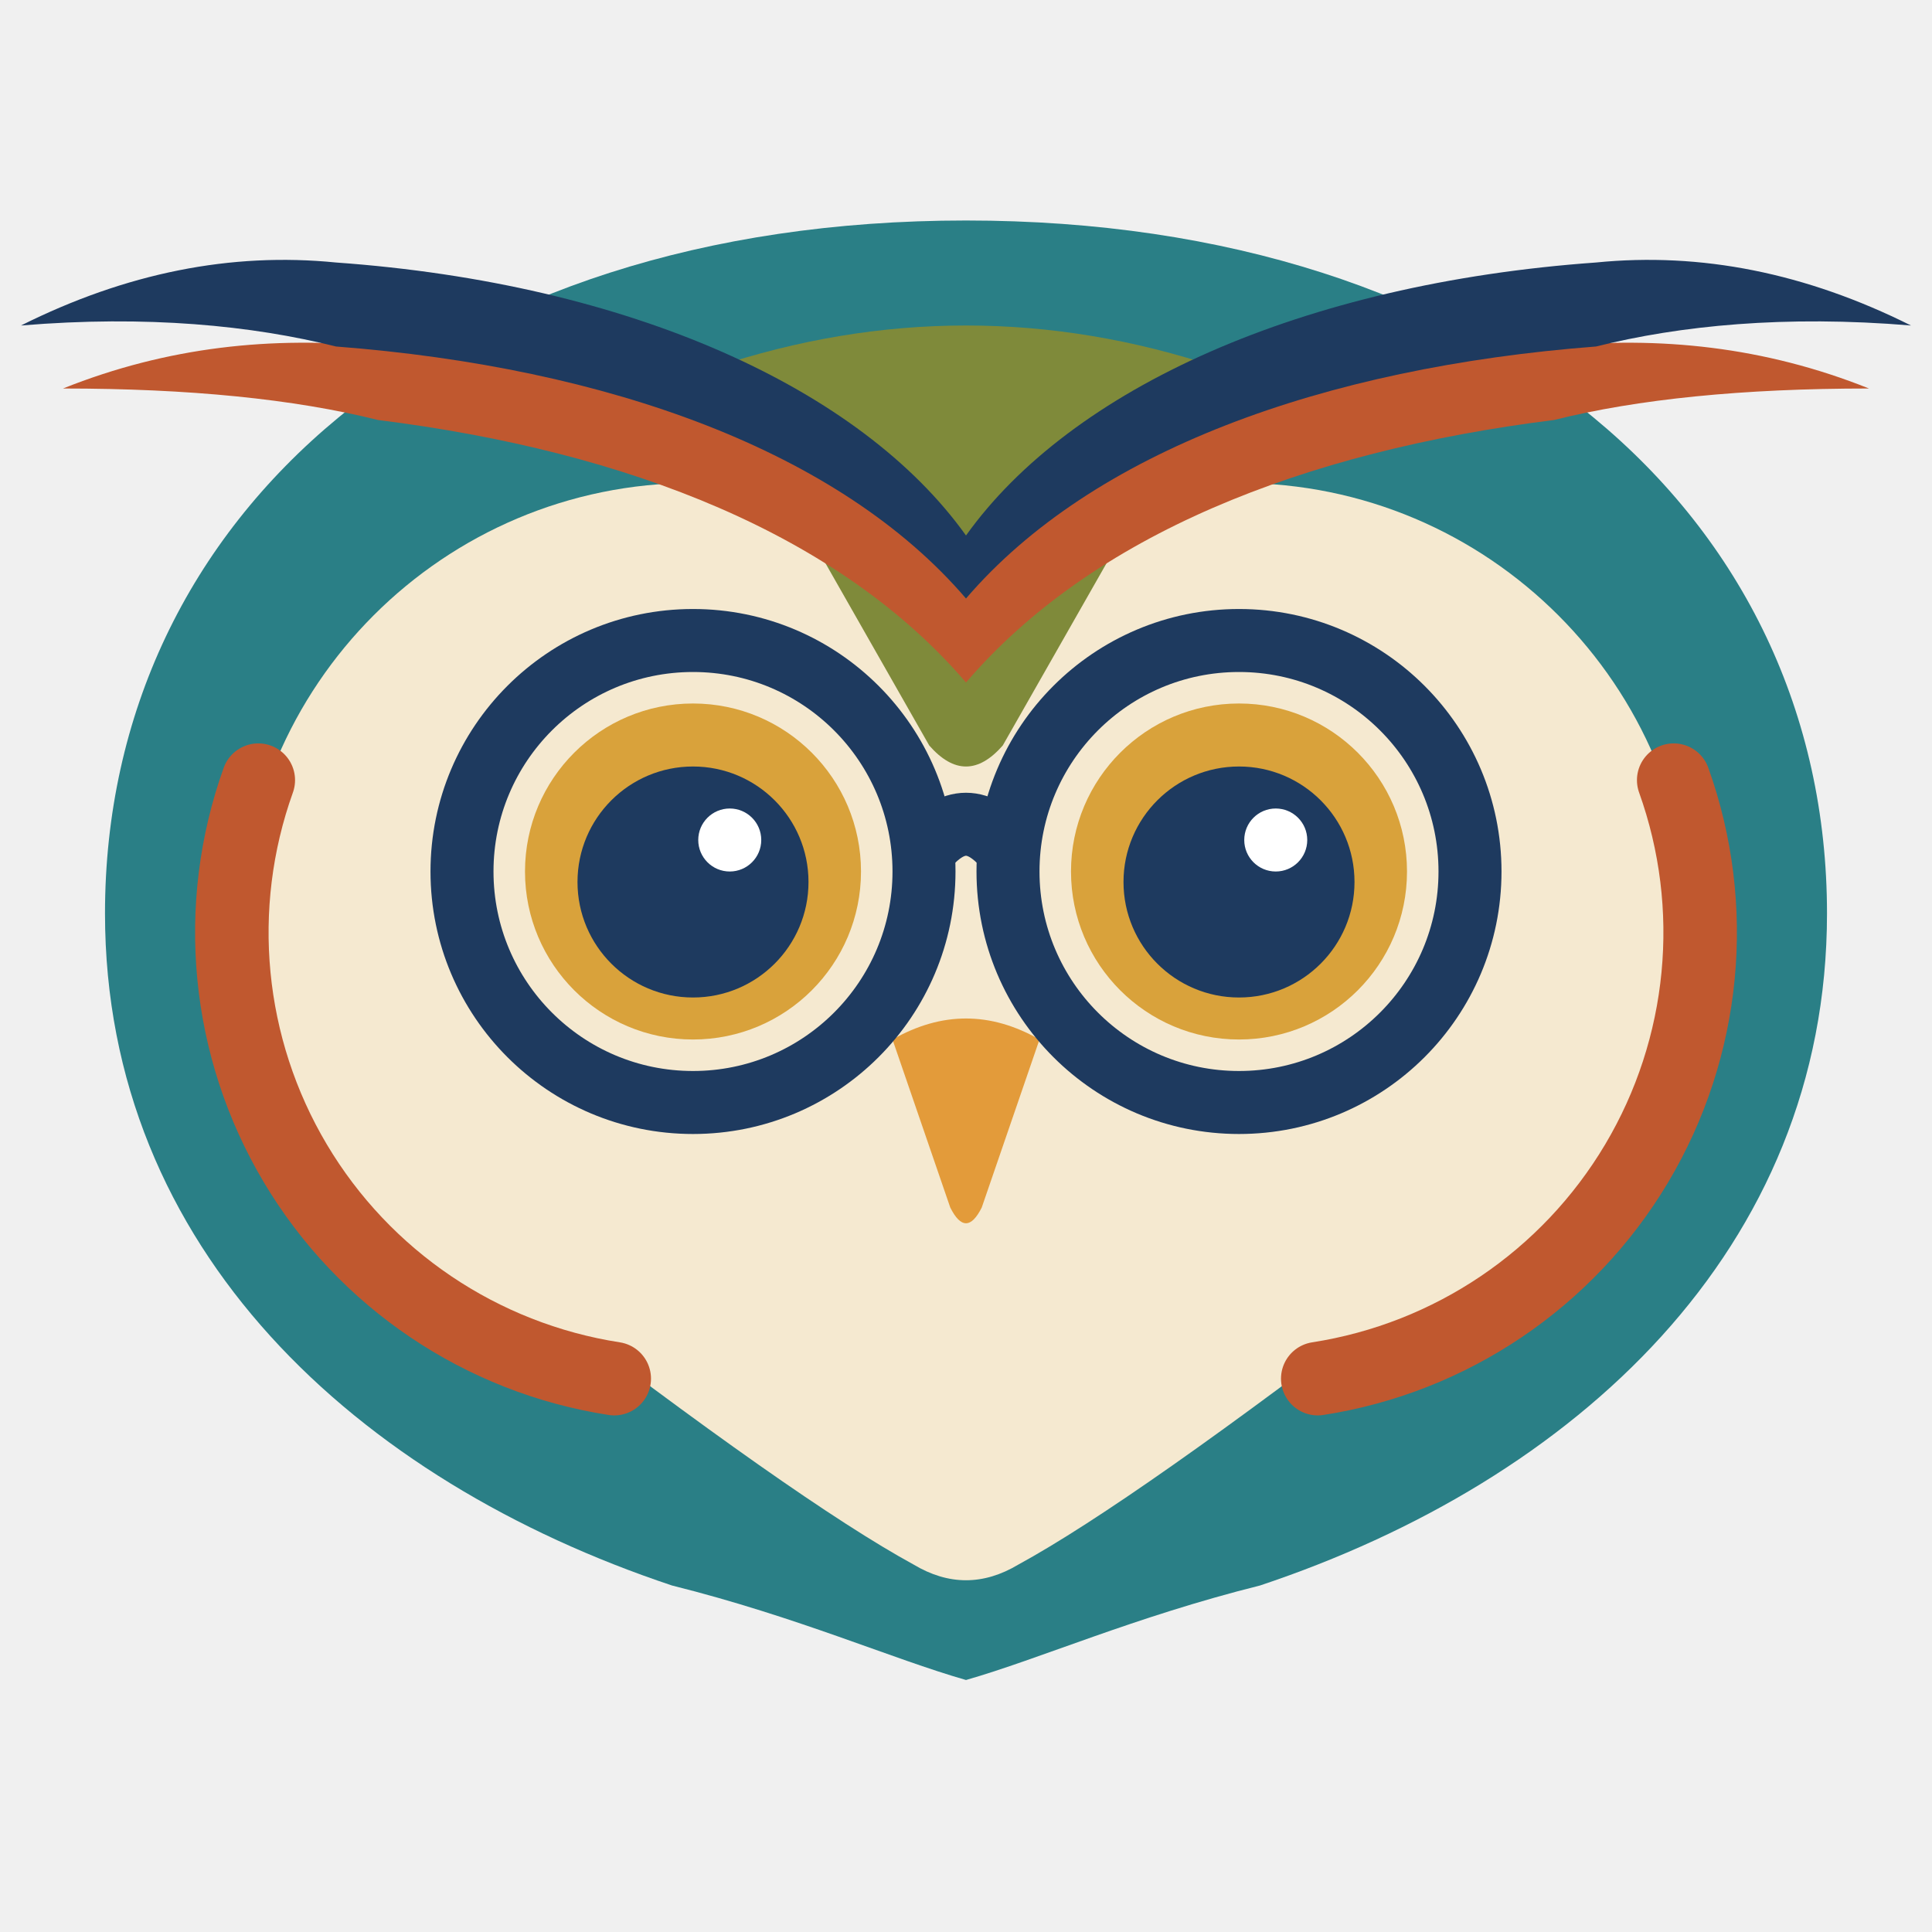
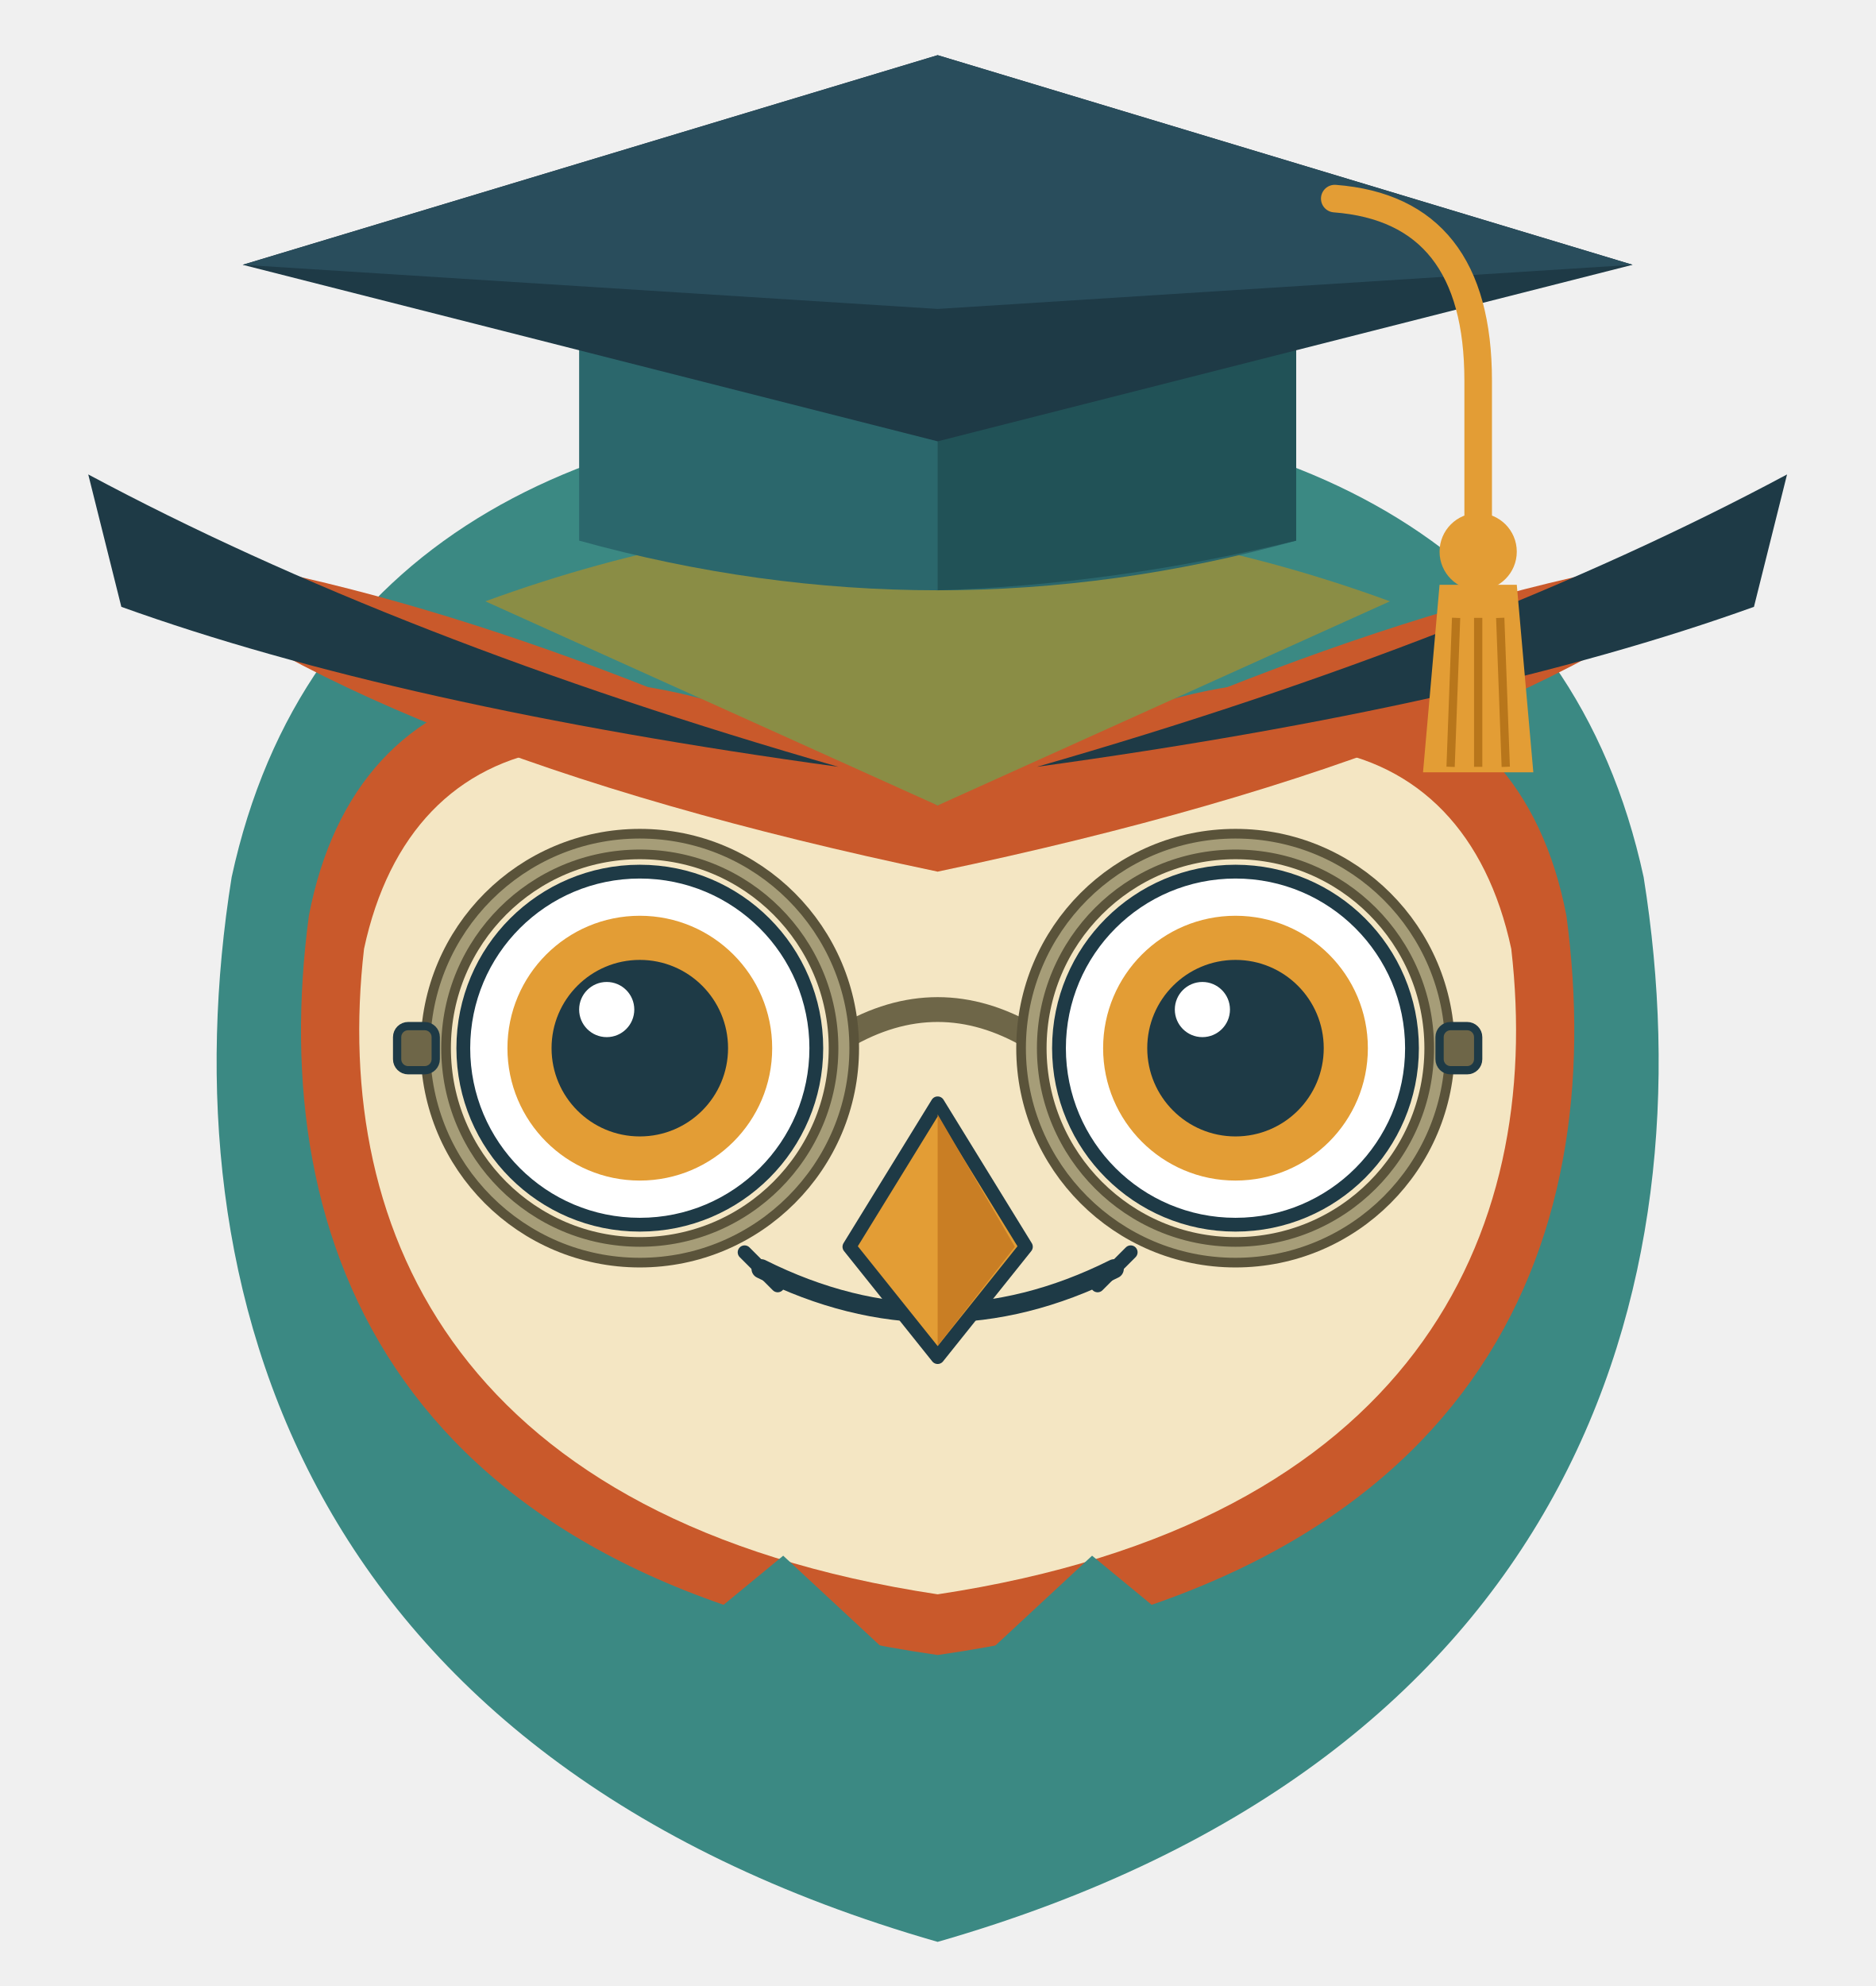
- <svg xmlns="http://www.w3.org/2000/svg" viewBox="8 35 184 184">
-   <g id="cabeza">
-     <path d="M100,56 C150,56 182,84 182,122 C182,154 158,176 128,186 C116,189 107,193 100,195 C93,193 84,189 72,186 C42,176 18,154 18,122 C18,84 50,56 100,56 Z" fill="#2A7F86" />
-     <circle cx="74" cy="124" r="43" fill="#F5E9D0" />
-     <circle cx="126" cy="124" r="43" fill="#F5E9D0" />
-     <path d="M58,158 Q84,178 95,184 Q100,187 105,184 Q116,178 142,158 Z" fill="#F5E9D0" />
-     <path d="M32.6,109.3 A43,43 0 0 0 66.5,166.3" fill="none" stroke="#C0582F" stroke-width="7" stroke-linecap="round" />
-     <path d="M167.4,109.3 A43,43 0 0 1 133.5,166.3" fill="none" stroke="#C0582F" stroke-width="7" stroke-linecap="round" />
-     <path d="M76,70 Q100,62 124,70 L103.5,106 Q100,110 96.5,106 Z" fill="#7F8A3A" />
-     <g>
-       <path d="M100,92 C90,80 70,70 44,68 C34,67 24,68 14,72 C26,72 36,73 44,75 C68,78 88,86 100,100 Z" fill="#C0582F" />
-       <path d="M100,86 C90,72 68,62 40,60 C30,59 20,61 10,66 C22,65 32,66 40,68 C66,70 88,78 100,92 Z" fill="#1E3A5F" />
-     </g>
-     <g transform="matrix(-1 0 0 1 200 0)">
-       <path d="M100,92 C90,80 70,70 44,68 C34,67 24,68 14,72 C26,72 36,73 44,75 C68,78 88,86 100,100 Z" fill="#C0582F" />
-       <path d="M100,86 C90,72 68,62 40,60 C30,59 20,61 10,66 C22,65 32,66 40,68 C66,70 88,78 100,92 Z" fill="#1E3A5F" />
-     </g>
-     <circle cx="74" cy="118" r="16" fill="#D9A23B" />
-     <circle cx="126" cy="118" r="16" fill="#D9A23B" />
-     <circle cx="74" cy="119" r="11" fill="#1E3A5F" />
-     <circle cx="126" cy="119" r="11" fill="#1E3A5F" />
-     <circle cx="77.5" cy="115" r="3" fill="#FFFFFF" />
-     <circle cx="129.5" cy="115" r="3" fill="#FFFFFF" />
-     <path d="M93,134 Q100,130 107,134 L101.5,150 Q100,153 98.5,150 Z" fill="#E39B3A" />
-     <g fill="none" stroke="#1E3A5F" stroke-width="6" stroke-linecap="round">
-       <circle cx="74" cy="118" r="22" />
-       <circle cx="126" cy="118" r="22" />
-       <path d="M96,116 Q100,111 104,116" />
-     </g>
+ <svg xmlns="http://www.w3.org/2000/svg" viewBox="80 56 340 360">
+   <g id="cuerpo">
+     <path d="M 122 215 C 110 290 135 375 250 408 C 365 375 390 290 378 215 C 365 155 315 130 250 130 C 185 130 135 155 122 215 Z" fill="#3B8983" />
+     <path d="M 136 222 C 128 282 152 342 250 356 C 348 342 372 282 364 222 C 355 175 310 165 250 202 C 190 165 145 175 136 222 Z" fill="#C9592B" />
+     <path d="M 146 228 C 140 280 164 332 250 345 C 336 332 360 280 354 228 C 345 186 305 178 250 214 C 195 178 155 186 146 228 Z" fill="#F4E6C3" />
+     <path d="M 185 336 L 205 352 L 222 338 L 250 364 L 278 338 L 295 352 L 315 336 L 250 385 Z" fill="#3B8983" />
+   </g>
+   <g id="cejas">
+     <path d="M 168 165 Q 250 135 332 165 L 250 202 Z" fill="#8A8D45" />
+     <path d="M 102 155 Q 165 162 250 204 Q 335 162 398 155 Q 355 192 250 214 Q 145 192 102 155 Z" fill="#C9592B" />
+     <path d="M 96 142 Q 152 172 232 195 Q 152 184 102 166 Z" fill="#1E3A46" />
+     <path d="M 404 142 Q 348 172 268 195 Q 348 184 398 166 Z" fill="#1E3A46" />
+   </g>
+   <g id="ojos">
+     <circle cx="196" cy="246" r="32" fill="#FFFFFF" stroke="#1E3A46" stroke-width="2.5" />
+     <circle cx="196" cy="246" r="24" fill="#E39D35" />
+     <circle cx="196" cy="246" r="16" fill="#1E3A46" />
+     <circle cx="190" cy="239" r="5" fill="#FFFFFF" />
+     <circle cx="304" cy="246" r="32" fill="#FFFFFF" stroke="#1E3A46" stroke-width="2.5" />
+     <circle cx="304" cy="246" r="24" fill="#E39D35" />
+     <circle cx="304" cy="246" r="16" fill="#1E3A46" />
+     <circle cx="298" cy="239" r="5" fill="#FFFFFF" />
+   </g>
+   <g id="gafas" fill="none" stroke="#6E6648" stroke-linecap="round">
+     <path d="M 233 244 Q 250 234 267 244" stroke-width="4.5" />
+     <circle cx="196" cy="246" r="37" stroke="#5A533A" stroke-width="5.5" />
+     <circle cx="196" cy="246" r="37" stroke="#A69D78" stroke-width="2" />
+     <circle cx="304" cy="246" r="37" stroke="#5A533A" stroke-width="5.5" />
+     <circle cx="304" cy="246" r="37" stroke="#A69D78" stroke-width="2" />
+     <rect x="152" y="242" width="7" height="8" rx="2" fill="#6E6648" stroke="#1E3A46" stroke-width="1.5" />
+     <rect x="341" y="242" width="7" height="8" rx="2" fill="#6E6648" stroke="#1E3A46" stroke-width="1.5" />
+   </g>
+   <g id="pico">
+     <path d="M 218 286 Q 250 302 282 286" fill="none" stroke="#1E3A46" stroke-width="3.5" stroke-linecap="round" />
+     <path d="M 215 283 L 221 289 M 285 283 L 279 289" stroke="#1E3A46" stroke-width="2.5" stroke-linecap="round" />
+     <path d="M 250 256 L 234 282 L 250 302 L 266 282 Z" fill="#E39D35" stroke="#1E3A46" stroke-width="2.5" stroke-linejoin="round" />
+     <path d="M 250 258 L 250 300 L 264 282 Z" fill="#C97E24" />
+   </g>
+   <g id="birrete">
+     <path d="M 185 112 L 185 154 Q 250 172 315 154 L 315 112 Z" fill="#2B676C" />
+     <path d="M 250 112 L 250 163 Q 282 162 315 154 L 315 112 Z" fill="#215257" />
+     <polygon points="250,66 376,104 250,136 124,104" fill="#1E3A46" />
+     <polygon points="250,66 376,104 250,112 124,104" fill="#294D5C" />
+     <path d="M 322 92 Q 348 94 348 125 L 348 152" fill="none" stroke="#E39D35" stroke-width="5" stroke-linecap="round" />
+     <circle cx="348" cy="156" r="7" fill="#E39D35" />
+     <path d="M 341 162 L 355 162 L 358 196 L 338 196 Z" fill="#E39D35" />
+     <line x1="344" y1="168" x2="343" y2="195" stroke="#B8761B" stroke-width="1.5" />
+     <line x1="348" y1="168" x2="348" y2="195" stroke="#B8761B" stroke-width="1.5" />
+     <line x1="352" y1="168" x2="353" y2="195" stroke="#B8761B" stroke-width="1.5" />
  </g>
</svg>
